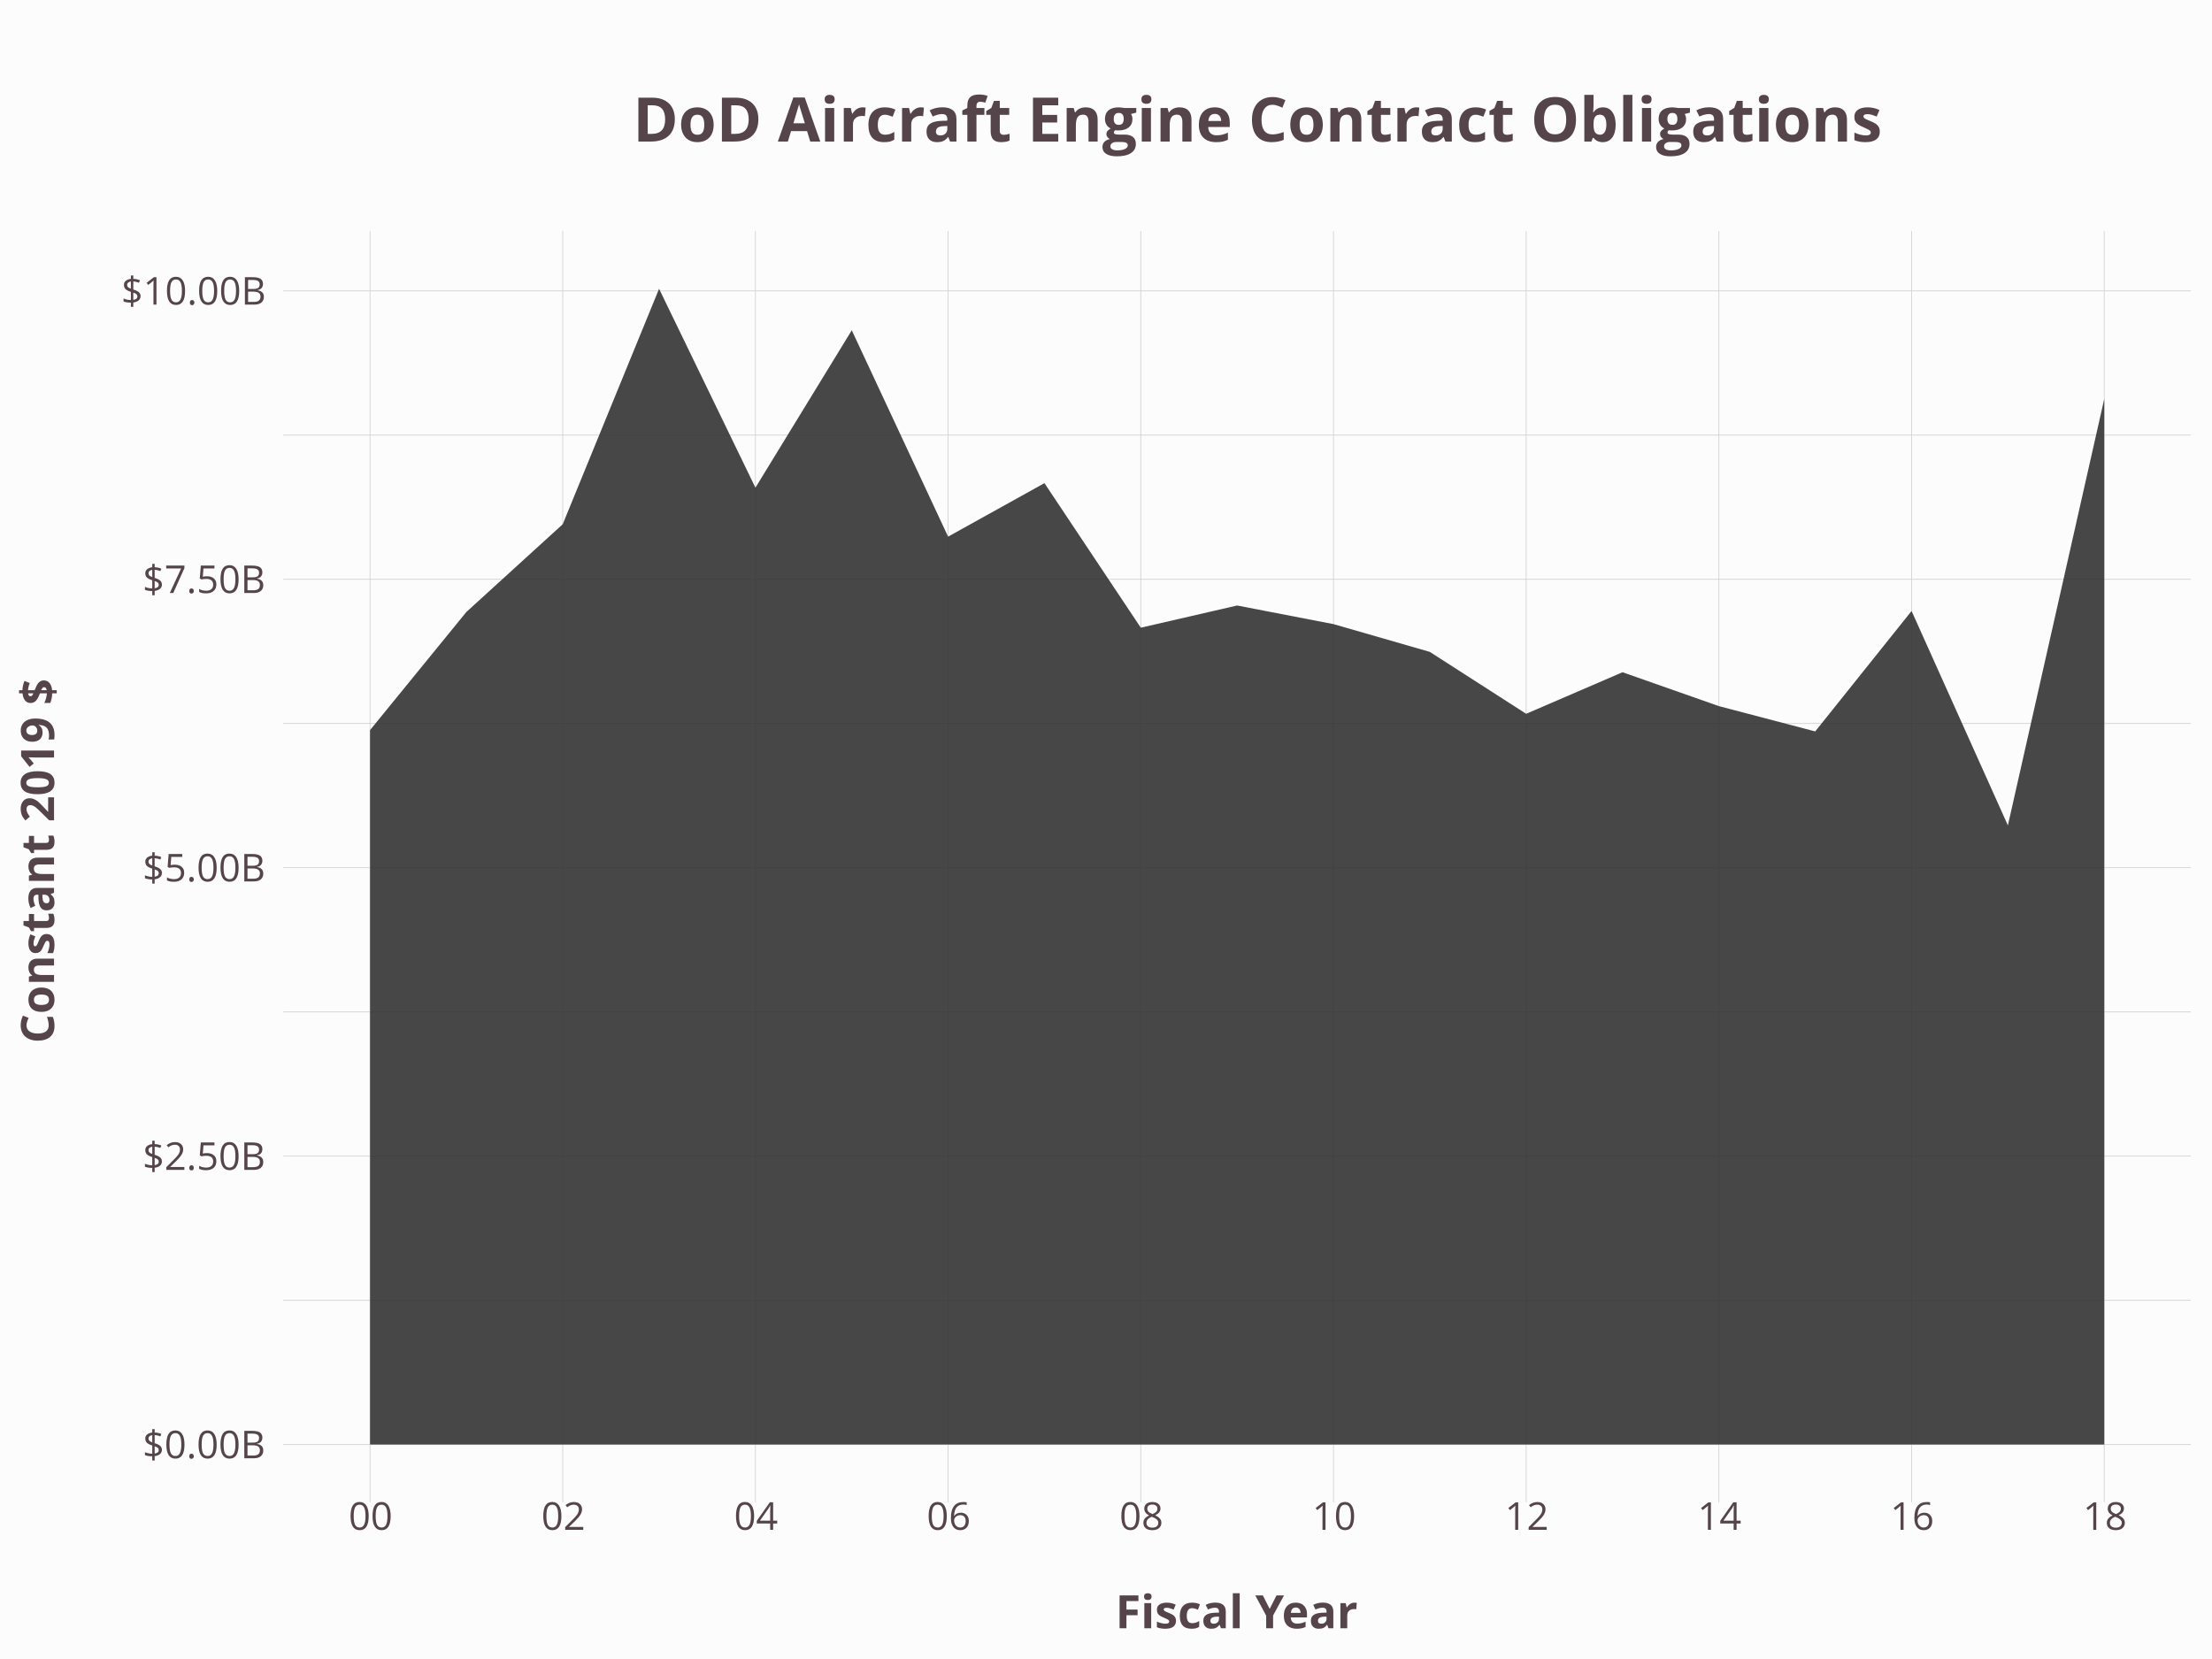
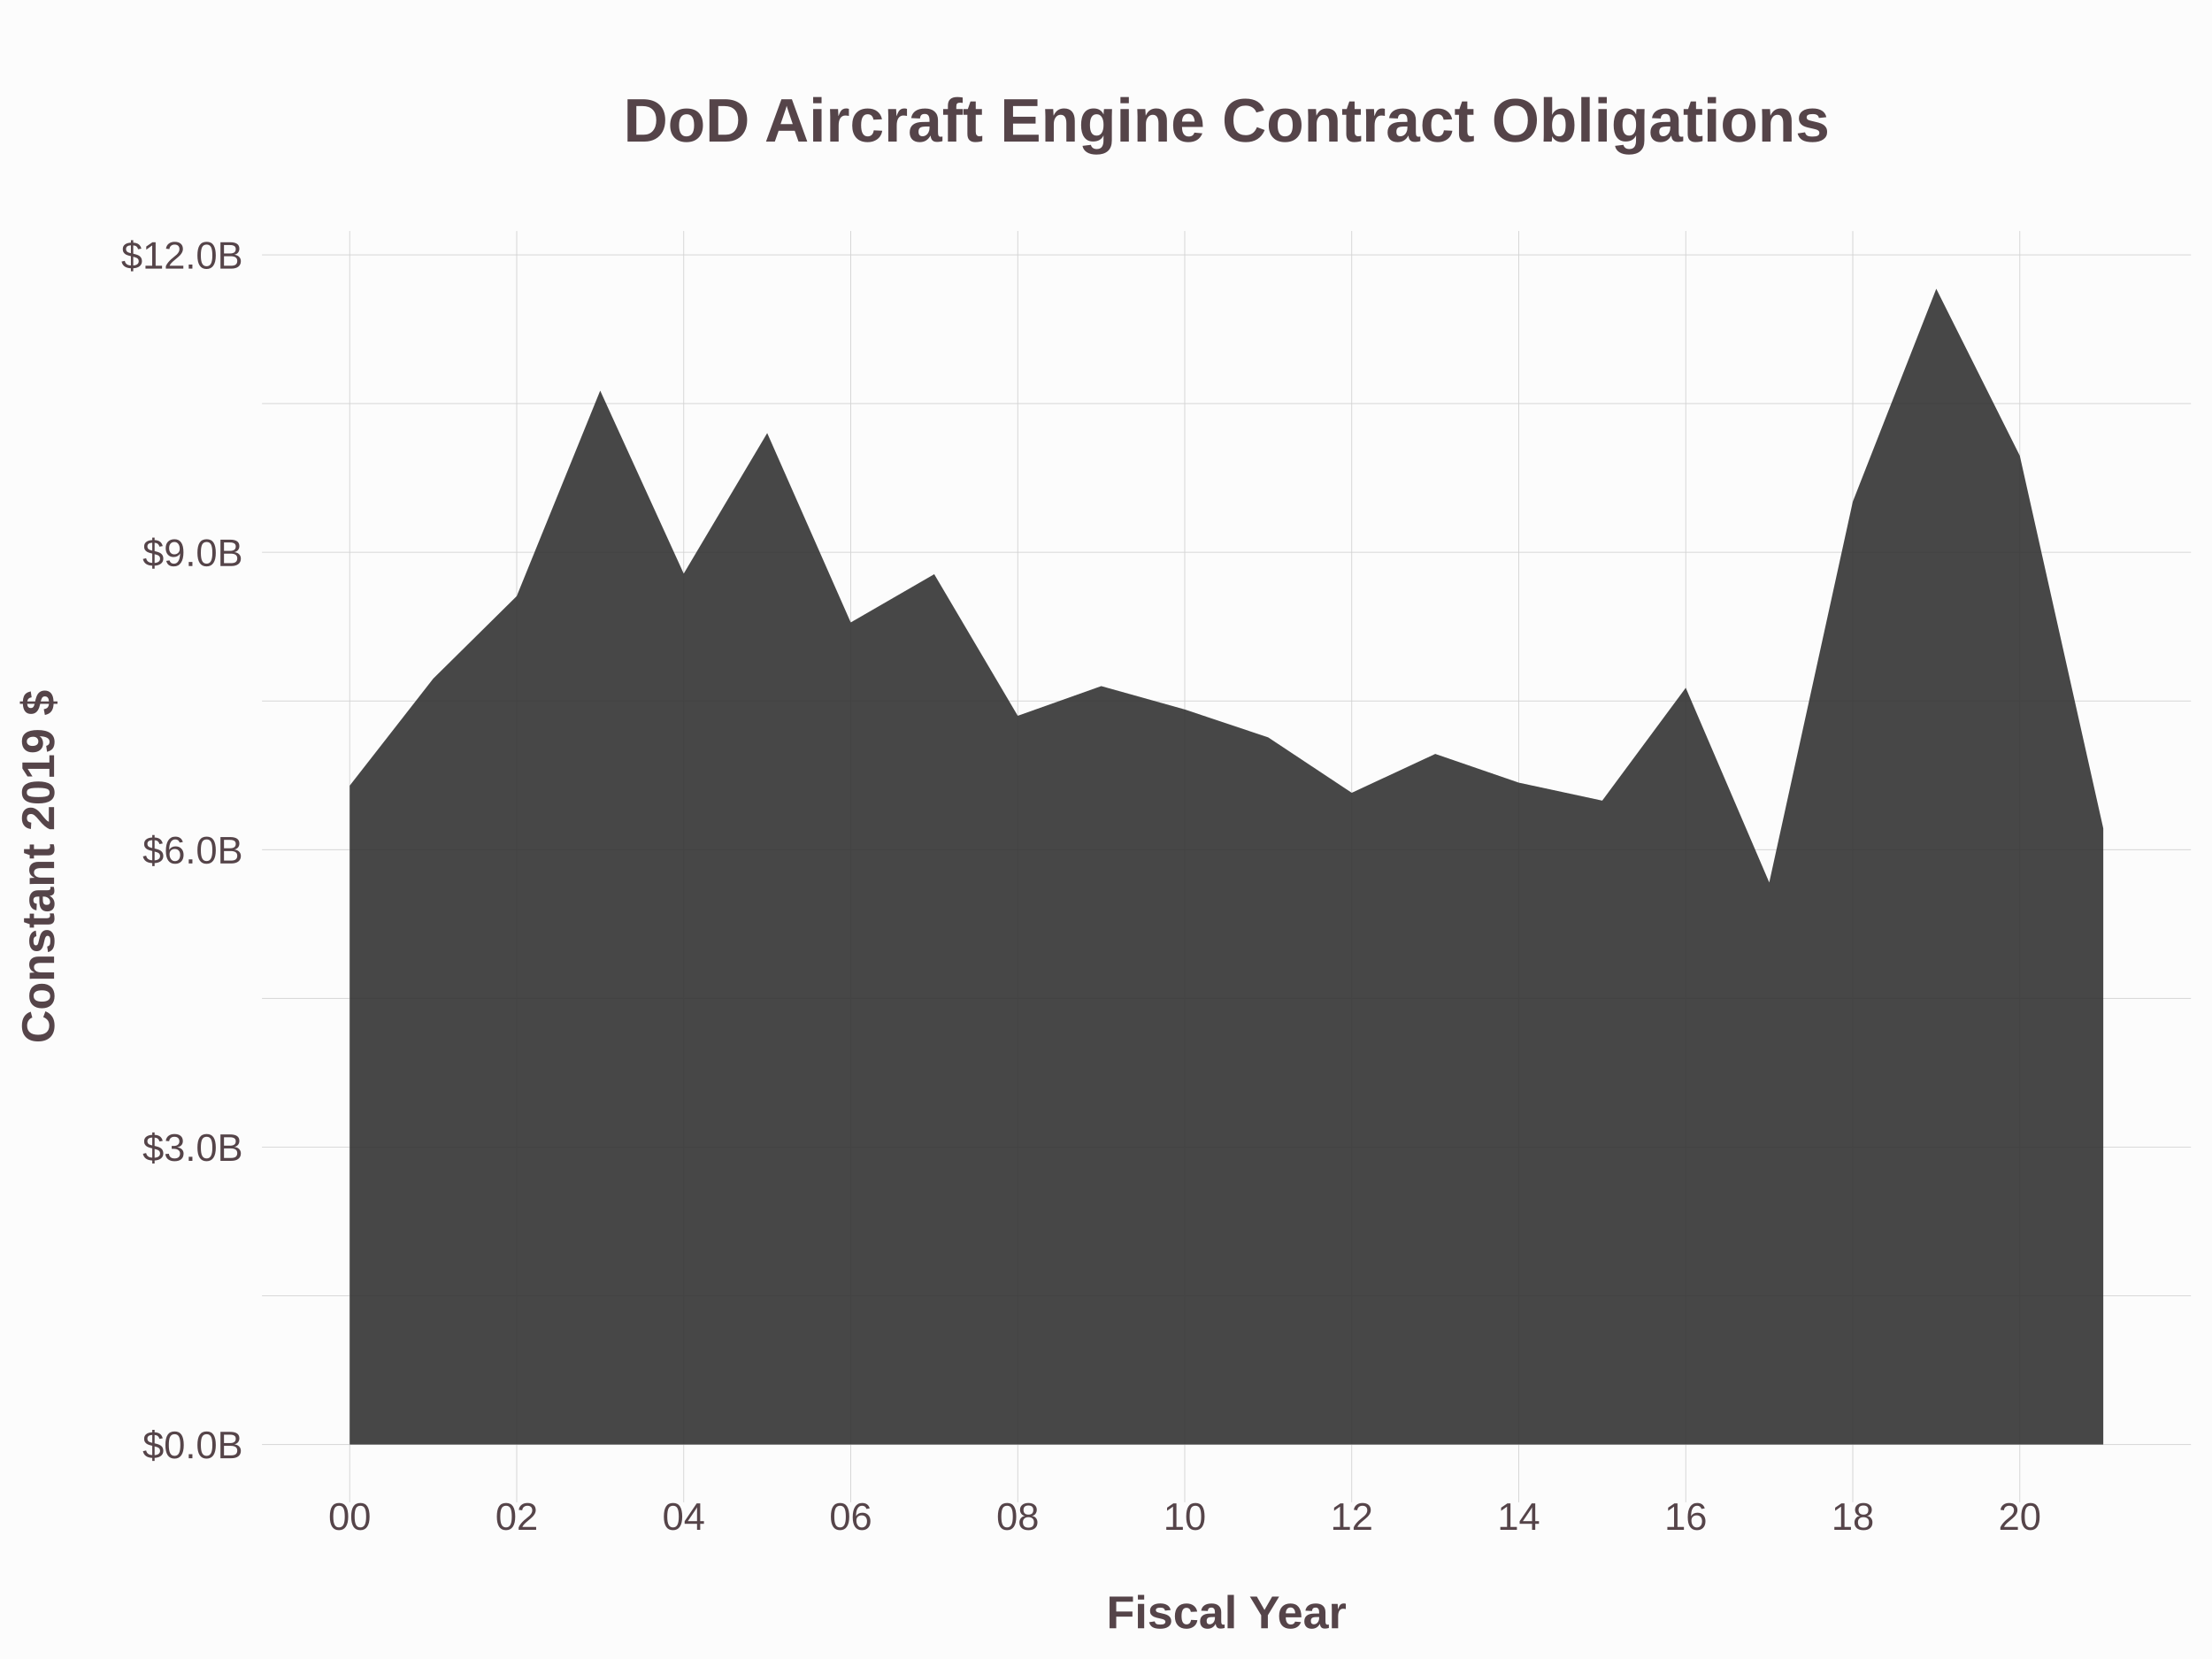
- <svg xmlns="http://www.w3.org/2000/svg" viewBox="0 0 576.00 432.00">
+ <svg xmlns="http://www.w3.org/2000/svg" class="svglite" width="576.00pt" height="432.00pt" viewBox="0 0 576.00 432.00">
  <defs>
    <style type="text/css">
-     line, polyline, polygon, path, rect, circle {
+     .svglite line, .svglite polyline, .svglite polygon, .svglite path, .svglite rect, .svglite circle {
      fill: none;
      stroke: #000000;
      stroke-linecap: round;
      stroke-linejoin: round;
      stroke-miterlimit: 10.00;
    }
+     .svglite text {
+       white-space: pre;
+     }
  </style>
  </defs>
-   <rect width="100%" height="100%" style="stroke: none; fill: #FFFFFF;" />
-   <rect x="0.00" y="0.00" width="576.00" height="432.00" style="stroke-width: 1.07; stroke: #FCFCFC; fill: #FCFCFC;" />
+   <rect width="100%" height="100%" style="stroke: none; fill: #FCFCFC;" />
  <defs>
-     <clipPath id="cpNzMuNzh8NTcwLjUyfDM5MS4yMHw2MC4xNQ==">
-       <rect x="73.78" y="60.15" width="496.74" height="331.05" />
-     </clipPath>
-   </defs>
-   <rect x="73.78" y="60.15" width="496.74" height="331.05" style="stroke-width: 1.07; stroke: #FCFCFC; fill: #FCFCFC;" clip-path="url(#cpNzMuNzh8NTcwLjUyfDM5MS4yMHw2MC4xNQ==)" />
-   <polyline points="73.78,338.60 570.52,338.60 " style="stroke-width: 0.21; stroke: #D3D3D3; stroke-linecap: butt;" clip-path="url(#cpNzMuNzh8NTcwLjUyfDM5MS4yMHw2MC4xNQ==)" />
-   <polyline points="73.78,263.50 570.52,263.50 " style="stroke-width: 0.21; stroke: #D3D3D3; stroke-linecap: butt;" clip-path="url(#cpNzMuNzh8NTcwLjUyfDM5MS4yMHw2MC4xNQ==)" />
-   <polyline points="73.78,188.39 570.52,188.39 " style="stroke-width: 0.21; stroke: #D3D3D3; stroke-linecap: butt;" clip-path="url(#cpNzMuNzh8NTcwLjUyfDM5MS4yMHw2MC4xNQ==)" />
-   <polyline points="73.78,113.29 570.52,113.29 " style="stroke-width: 0.21; stroke: #D3D3D3; stroke-linecap: butt;" clip-path="url(#cpNzMuNzh8NTcwLjUyfDM5MS4yMHw2MC4xNQ==)" />
-   <polyline points="73.78,376.15 570.52,376.15 " style="stroke-width: 0.21; stroke: #D3D3D3; stroke-linecap: butt;" clip-path="url(#cpNzMuNzh8NTcwLjUyfDM5MS4yMHw2MC4xNQ==)" />
-   <polyline points="73.78,301.05 570.52,301.05 " style="stroke-width: 0.21; stroke: #D3D3D3; stroke-linecap: butt;" clip-path="url(#cpNzMuNzh8NTcwLjUyfDM5MS4yMHw2MC4xNQ==)" />
-   <polyline points="73.78,225.94 570.52,225.94 " style="stroke-width: 0.21; stroke: #D3D3D3; stroke-linecap: butt;" clip-path="url(#cpNzMuNzh8NTcwLjUyfDM5MS4yMHw2MC4xNQ==)" />
-   <polyline points="73.78,150.84 570.52,150.84 " style="stroke-width: 0.21; stroke: #D3D3D3; stroke-linecap: butt;" clip-path="url(#cpNzMuNzh8NTcwLjUyfDM5MS4yMHw2MC4xNQ==)" />
-   <polyline points="73.78,75.74 570.52,75.74 " style="stroke-width: 0.21; stroke: #D3D3D3; stroke-linecap: butt;" clip-path="url(#cpNzMuNzh8NTcwLjUyfDM5MS4yMHw2MC4xNQ==)" />
-   <polyline points="96.36,391.20 96.36,60.15 " style="stroke-width: 0.21; stroke: #D3D3D3; stroke-linecap: butt;" clip-path="url(#cpNzMuNzh8NTcwLjUyfDM5MS4yMHw2MC4xNQ==)" />
-   <polyline points="146.53,391.20 146.53,60.15 " style="stroke-width: 0.21; stroke: #D3D3D3; stroke-linecap: butt;" clip-path="url(#cpNzMuNzh8NTcwLjUyfDM5MS4yMHw2MC4xNQ==)" />
-   <polyline points="196.71,391.20 196.71,60.15 " style="stroke-width: 0.21; stroke: #D3D3D3; stroke-linecap: butt;" clip-path="url(#cpNzMuNzh8NTcwLjUyfDM5MS4yMHw2MC4xNQ==)" />
-   <polyline points="246.88,391.20 246.88,60.15 " style="stroke-width: 0.21; stroke: #D3D3D3; stroke-linecap: butt;" clip-path="url(#cpNzMuNzh8NTcwLjUyfDM5MS4yMHw2MC4xNQ==)" />
-   <polyline points="297.06,391.20 297.06,60.15 " style="stroke-width: 0.21; stroke: #D3D3D3; stroke-linecap: butt;" clip-path="url(#cpNzMuNzh8NTcwLjUyfDM5MS4yMHw2MC4xNQ==)" />
-   <polyline points="347.24,391.20 347.24,60.15 " style="stroke-width: 0.21; stroke: #D3D3D3; stroke-linecap: butt;" clip-path="url(#cpNzMuNzh8NTcwLjUyfDM5MS4yMHw2MC4xNQ==)" />
-   <polyline points="397.41,391.20 397.41,60.15 " style="stroke-width: 0.21; stroke: #D3D3D3; stroke-linecap: butt;" clip-path="url(#cpNzMuNzh8NTcwLjUyfDM5MS4yMHw2MC4xNQ==)" />
-   <polyline points="447.59,391.20 447.59,60.15 " style="stroke-width: 0.21; stroke: #D3D3D3; stroke-linecap: butt;" clip-path="url(#cpNzMuNzh8NTcwLjUyfDM5MS4yMHw2MC4xNQ==)" />
-   <polyline points="497.77,391.20 497.77,60.15 " style="stroke-width: 0.21; stroke: #D3D3D3; stroke-linecap: butt;" clip-path="url(#cpNzMuNzh8NTcwLjUyfDM5MS4yMHw2MC4xNQ==)" />
-   <polyline points="547.94,391.20 547.94,60.15 " style="stroke-width: 0.21; stroke: #D3D3D3; stroke-linecap: butt;" clip-path="url(#cpNzMuNzh8NTcwLjUyfDM5MS4yMHw2MC4xNQ==)" />
-   <polygon points="96.36,190.12 121.44,159.36 146.53,136.51 171.62,75.20 196.71,126.99 221.80,86.00 246.88,139.74 271.97,125.81 297.06,163.45 322.15,157.67 347.24,162.52 372.32,169.75 397.41,185.87 422.50,175.05 447.59,183.87 472.68,190.46 497.77,159.10 522.85,214.93 547.94,103.88 547.94,376.15 522.85,376.15 497.77,376.15 472.68,376.15 447.59,376.15 422.50,376.15 397.41,376.15 372.32,376.15 347.24,376.15 322.15,376.15 297.06,376.15 271.97,376.15 246.88,376.15 221.80,376.15 196.71,376.15 171.62,376.15 146.53,376.15 121.44,376.15 96.36,376.15 " style="stroke-width: 1.07; stroke: none; fill: #333333; fill-opacity: 0.90;" clip-path="url(#cpNzMuNzh8NTcwLjUyfDM5MS4yMHw2MC4xNQ==)" />
-   <defs>
-     <clipPath id="cpMC4wMHw1NzYuMDB8NDMyLjAwfDAuMDA=">
+     <clipPath id="cpMC4wMHw1NzYuMDB8MC4wMHw0MzIuMDA=">
      <rect x="0.00" y="0.00" width="576.00" height="432.00" />
    </clipPath>
  </defs>
-   <g clip-path="url(#cpMC4wMHw1NzYuMDB8NDMyLjAwfDAuMDA=)">
-     <text x="37.10" y="379.73" style="font-size: 10.00px; fill: #554449; font-family: Open Sans;" textLength="31.69px" lengthAdjust="spacingAndGlyphs">$0.00B</text>
+   <g clip-path="url(#cpMC4wMHw1NzYuMDB8MC4wMHw0MzIuMDA=)">
+     <rect x="0.00" y="0" width="576.00" height="432.00" style="stroke-width: 1.07; stroke: #FCFCFC; fill: #FCFCFC;" />
  </g>
-   <g clip-path="url(#cpMC4wMHw1NzYuMDB8NDMyLjAwfDAuMDA=)">
-     <text x="37.10" y="304.63" style="font-size: 10.00px; fill: #554449; font-family: Open Sans;" textLength="31.69px" lengthAdjust="spacingAndGlyphs">$2.50B</text>
+   <defs>
+     <clipPath id="cpNjguMjN8NTcwLjUyfDYwLjE1fDM5MS4xOQ==">
+       <rect x="68.23" y="60.15" width="502.29" height="331.04" />
+     </clipPath>
+   </defs>
+   <g clip-path="url(#cpNjguMjN8NTcwLjUyfDYwLjE1fDM5MS4xOQ==)">
+     <rect x="68.23" y="60.15" width="502.29" height="331.04" style="stroke-width: 1.07; stroke: #FCFCFC; fill: #FCFCFC;" />
+     <polyline points="68.23,337.42 570.52,337.42 " style="stroke-width: 0.21; stroke: #D3D3D3; stroke-linecap: butt;" />
+     <polyline points="68.23,259.98 570.52,259.98 " style="stroke-width: 0.21; stroke: #D3D3D3; stroke-linecap: butt;" />
+     <polyline points="68.23,182.54 570.52,182.54 " style="stroke-width: 0.21; stroke: #D3D3D3; stroke-linecap: butt;" />
+     <polyline points="68.23,105.09 570.52,105.09 " style="stroke-width: 0.21; stroke: #D3D3D3; stroke-linecap: butt;" />
+     <polyline points="68.23,376.15 570.52,376.15 " style="stroke-width: 0.21; stroke: #D3D3D3; stroke-linecap: butt;" />
+     <polyline points="68.23,298.70 570.52,298.70 " style="stroke-width: 0.21; stroke: #D3D3D3; stroke-linecap: butt;" />
+     <polyline points="68.23,221.26 570.52,221.26 " style="stroke-width: 0.21; stroke: #D3D3D3; stroke-linecap: butt;" />
+     <polyline points="68.23,143.81 570.52,143.81 " style="stroke-width: 0.21; stroke: #D3D3D3; stroke-linecap: butt;" />
+     <polyline points="68.23,66.37 570.52,66.37 " style="stroke-width: 0.21; stroke: #D3D3D3; stroke-linecap: butt;" />
+     <polyline points="91.06,391.19 91.06,60.15 " style="stroke-width: 0.21; stroke: #D3D3D3; stroke-linecap: butt;" />
+     <polyline points="134.55,391.19 134.55,60.15 " style="stroke-width: 0.21; stroke: #D3D3D3; stroke-linecap: butt;" />
+     <polyline points="178.04,391.19 178.04,60.15 " style="stroke-width: 0.21; stroke: #D3D3D3; stroke-linecap: butt;" />
+     <polyline points="221.53,391.19 221.53,60.15 " style="stroke-width: 0.21; stroke: #D3D3D3; stroke-linecap: butt;" />
+     <polyline points="265.02,391.19 265.02,60.15 " style="stroke-width: 0.21; stroke: #D3D3D3; stroke-linecap: butt;" />
+     <polyline points="308.50,391.19 308.50,60.15 " style="stroke-width: 0.21; stroke: #D3D3D3; stroke-linecap: butt;" />
+     <polyline points="351.99,391.19 351.99,60.15 " style="stroke-width: 0.21; stroke: #D3D3D3; stroke-linecap: butt;" />
+     <polyline points="395.48,391.19 395.48,60.15 " style="stroke-width: 0.21; stroke: #D3D3D3; stroke-linecap: butt;" />
+     <polyline points="438.97,391.19 438.97,60.15 " style="stroke-width: 0.21; stroke: #D3D3D3; stroke-linecap: butt;" />
+     <polyline points="482.46,391.19 482.46,60.15 " style="stroke-width: 0.21; stroke: #D3D3D3; stroke-linecap: butt;" />
+     <polyline points="525.95,391.19 525.95,60.15 " style="stroke-width: 0.21; stroke: #D3D3D3; stroke-linecap: butt;" />
+     <polygon points="91.06,204.58 112.81,176.71 134.55,155.23 156.29,101.72 178.04,149.37 199.78,112.77 221.53,162.08 243.27,149.52 265.02,186.39 286.76,178.66 308.50,184.74 330.25,192.02 351.99,206.44 373.74,196.32 395.48,203.80 417.22,208.48 438.97,179.10 460.71,229.80 482.46,130.64 504.20,75.20 525.95,118.66 547.69,215.71 547.69,376.15 525.95,376.15 504.20,376.15 482.46,376.15 460.71,376.15 438.97,376.15 417.22,376.15 395.48,376.15 373.74,376.15 351.99,376.15 330.25,376.15 308.50,376.15 286.76,376.15 265.02,376.15 243.27,376.15 221.53,376.15 199.78,376.15 178.04,376.15 156.29,376.15 134.55,376.15 112.81,376.15 91.06,376.15 " style="stroke-width: 0.00; stroke: none; fill: #333333; fill-opacity: 0.90;" />
+     <polyline points="91.06,204.58 112.81,176.71 134.55,155.23 156.29,101.72 178.04,149.37 199.78,112.77 221.53,162.08 243.27,149.52 265.02,186.39 286.76,178.66 308.50,184.74 330.25,192.02 351.99,206.44 373.74,196.32 395.48,203.80 417.22,208.48 438.97,179.10 460.71,229.80 482.46,130.64 504.20,75.20 525.95,118.66 547.69,215.71 " style="stroke-width: 1.07; stroke: none;" />
  </g>
-   <g clip-path="url(#cpMC4wMHw1NzYuMDB8NDMyLjAwfDAuMDA=)">
-     <text x="37.10" y="229.52" style="font-size: 10.00px; fill: #554449; font-family: Open Sans;" textLength="31.69px" lengthAdjust="spacingAndGlyphs">$5.00B</text>
-   </g>
-   <g clip-path="url(#cpMC4wMHw1NzYuMDB8NDMyLjAwfDAuMDA=)">
-     <text x="37.10" y="154.42" style="font-size: 10.00px; fill: #554449; font-family: Open Sans;" textLength="31.69px" lengthAdjust="spacingAndGlyphs">$7.50B</text>
-   </g>
-   <g clip-path="url(#cpMC4wMHw1NzYuMDB8NDMyLjAwfDAuMDA=)">
-     <text x="31.54" y="79.32" style="font-size: 10.00px; fill: #554449; font-family: Open Sans;" textLength="37.26px" lengthAdjust="spacingAndGlyphs">$10.00B</text>
-   </g>
-   <polyline points="73.78,376.15 73.78,376.15 " style="stroke-width: 1.07; stroke: #333333; stroke-linecap: butt;" clip-path="url(#cpMC4wMHw1NzYuMDB8NDMyLjAwfDAuMDA=)" />
-   <polyline points="73.78,301.05 73.78,301.05 " style="stroke-width: 1.07; stroke: #333333; stroke-linecap: butt;" clip-path="url(#cpMC4wMHw1NzYuMDB8NDMyLjAwfDAuMDA=)" />
-   <polyline points="73.78,225.94 73.78,225.94 " style="stroke-width: 1.07; stroke: #333333; stroke-linecap: butt;" clip-path="url(#cpMC4wMHw1NzYuMDB8NDMyLjAwfDAuMDA=)" />
-   <polyline points="73.78,150.84 73.78,150.84 " style="stroke-width: 1.07; stroke: #333333; stroke-linecap: butt;" clip-path="url(#cpMC4wMHw1NzYuMDB8NDMyLjAwfDAuMDA=)" />
-   <polyline points="73.78,75.74 73.78,75.74 " style="stroke-width: 1.07; stroke: #333333; stroke-linecap: butt;" clip-path="url(#cpMC4wMHw1NzYuMDB8NDMyLjAwfDAuMDA=)" />
-   <polyline points="96.36,391.20 96.36,391.20 " style="stroke-width: 1.07; stroke: #333333; stroke-linecap: butt;" clip-path="url(#cpMC4wMHw1NzYuMDB8NDMyLjAwfDAuMDA=)" />
-   <polyline points="146.53,391.20 146.53,391.20 " style="stroke-width: 1.07; stroke: #333333; stroke-linecap: butt;" clip-path="url(#cpMC4wMHw1NzYuMDB8NDMyLjAwfDAuMDA=)" />
-   <polyline points="196.71,391.20 196.71,391.20 " style="stroke-width: 1.07; stroke: #333333; stroke-linecap: butt;" clip-path="url(#cpMC4wMHw1NzYuMDB8NDMyLjAwfDAuMDA=)" />
-   <polyline points="246.88,391.20 246.88,391.20 " style="stroke-width: 1.07; stroke: #333333; stroke-linecap: butt;" clip-path="url(#cpMC4wMHw1NzYuMDB8NDMyLjAwfDAuMDA=)" />
-   <polyline points="297.06,391.20 297.06,391.20 " style="stroke-width: 1.07; stroke: #333333; stroke-linecap: butt;" clip-path="url(#cpMC4wMHw1NzYuMDB8NDMyLjAwfDAuMDA=)" />
-   <polyline points="347.24,391.20 347.24,391.20 " style="stroke-width: 1.07; stroke: #333333; stroke-linecap: butt;" clip-path="url(#cpMC4wMHw1NzYuMDB8NDMyLjAwfDAuMDA=)" />
-   <polyline points="397.41,391.20 397.41,391.20 " style="stroke-width: 1.07; stroke: #333333; stroke-linecap: butt;" clip-path="url(#cpMC4wMHw1NzYuMDB8NDMyLjAwfDAuMDA=)" />
-   <polyline points="447.59,391.20 447.59,391.20 " style="stroke-width: 1.07; stroke: #333333; stroke-linecap: butt;" clip-path="url(#cpMC4wMHw1NzYuMDB8NDMyLjAwfDAuMDA=)" />
-   <polyline points="497.77,391.20 497.77,391.20 " style="stroke-width: 1.07; stroke: #333333; stroke-linecap: butt;" clip-path="url(#cpMC4wMHw1NzYuMDB8NDMyLjAwfDAuMDA=)" />
-   <polyline points="547.94,391.20 547.94,391.20 " style="stroke-width: 1.07; stroke: #333333; stroke-linecap: butt;" clip-path="url(#cpMC4wMHw1NzYuMDB8NDMyLjAwfDAuMDA=)" />
-   <g clip-path="url(#cpMC4wMHw1NzYuMDB8NDMyLjAwfDAuMDA=)">
-     <text x="90.79" y="398.36" style="font-size: 10.00px; fill: #554449; font-family: Open Sans;" textLength="11.12px" lengthAdjust="spacingAndGlyphs">00</text>
-   </g>
-   <g clip-path="url(#cpMC4wMHw1NzYuMDB8NDMyLjAwfDAuMDA=)">
-     <text x="140.97" y="398.36" style="font-size: 10.00px; fill: #554449; font-family: Open Sans;" textLength="11.12px" lengthAdjust="spacingAndGlyphs">02</text>
-   </g>
-   <g clip-path="url(#cpMC4wMHw1NzYuMDB8NDMyLjAwfDAuMDA=)">
-     <text x="191.15" y="398.36" style="font-size: 10.00px; fill: #554449; font-family: Open Sans;" textLength="11.12px" lengthAdjust="spacingAndGlyphs">04</text>
-   </g>
-   <g clip-path="url(#cpMC4wMHw1NzYuMDB8NDMyLjAwfDAuMDA=)">
-     <text x="241.32" y="398.36" style="font-size: 10.00px; fill: #554449; font-family: Open Sans;" textLength="11.12px" lengthAdjust="spacingAndGlyphs">06</text>
-   </g>
-   <g clip-path="url(#cpMC4wMHw1NzYuMDB8NDMyLjAwfDAuMDA=)">
-     <text x="291.50" y="398.36" style="font-size: 10.00px; fill: #554449; font-family: Open Sans;" textLength="11.12px" lengthAdjust="spacingAndGlyphs">08</text>
-   </g>
-   <g clip-path="url(#cpMC4wMHw1NzYuMDB8NDMyLjAwfDAuMDA=)">
-     <text x="341.67" y="398.36" style="font-size: 10.00px; fill: #554449; font-family: Open Sans;" textLength="11.12px" lengthAdjust="spacingAndGlyphs">10</text>
-   </g>
-   <g clip-path="url(#cpMC4wMHw1NzYuMDB8NDMyLjAwfDAuMDA=)">
-     <text x="391.85" y="398.36" style="font-size: 10.00px; fill: #554449; font-family: Open Sans;" textLength="11.12px" lengthAdjust="spacingAndGlyphs">12</text>
-   </g>
-   <g clip-path="url(#cpMC4wMHw1NzYuMDB8NDMyLjAwfDAuMDA=)">
-     <text x="442.03" y="398.36" style="font-size: 10.00px; fill: #554449; font-family: Open Sans;" textLength="11.12px" lengthAdjust="spacingAndGlyphs">14</text>
-   </g>
-   <g clip-path="url(#cpMC4wMHw1NzYuMDB8NDMyLjAwfDAuMDA=)">
-     <text x="492.20" y="398.36" style="font-size: 10.00px; fill: #554449; font-family: Open Sans;" textLength="11.12px" lengthAdjust="spacingAndGlyphs">16</text>
-   </g>
-   <g clip-path="url(#cpMC4wMHw1NzYuMDB8NDMyLjAwfDAuMDA=)">
-     <text x="542.38" y="398.36" style="font-size: 10.00px; fill: #554449; font-family: Open Sans;" textLength="11.12px" lengthAdjust="spacingAndGlyphs">18</text>
-   </g>
-   <g clip-path="url(#cpMC4wMHw1NzYuMDB8NDMyLjAwfDAuMDA=)">
-     <text x="290.46" y="424.00" style="font-size: 12.00px; font-weight: bold; fill: #554449; font-family: Open Sans;" textLength="63.38px" lengthAdjust="spacingAndGlyphs">Fiscal Year</text>
-   </g>
-   <g clip-path="url(#cpMC4wMHw1NzYuMDB8NDMyLjAwfDAuMDA=)">
-     <text transform="translate(14.07,271.69) rotate(-90)" style="font-size: 12.00px; font-weight: bold; fill: #554449; font-family: Open Sans;" textLength="92.03px" lengthAdjust="spacingAndGlyphs">Constant 2019 $</text>
-   </g>
-   <g clip-path="url(#cpMC4wMHw1NzYuMDB8NDMyLjAwfDAuMDA=)">
-     <text x="164.80" y="36.86" style="font-size: 16.00px; font-weight: bold; fill: #554449; font-family: Open Sans;" textLength="314.69px" lengthAdjust="spacingAndGlyphs">DoD Aircraft Engine Contract Obligations</text>
+   <g clip-path="url(#cpMC4wMHw1NzYuMDB8MC4wMHw0MzIuMDA=)">
+     <text x="63.25" y="379.73" text-anchor="end" style="font-size: 10.00px;fill: #554449; font-family: &quot;Arial&quot;;" textLength="26.14px" lengthAdjust="spacingAndGlyphs">$0.0B</text>
+     <text x="63.25" y="302.28" text-anchor="end" style="font-size: 10.00px;fill: #554449; font-family: &quot;Arial&quot;;" textLength="26.14px" lengthAdjust="spacingAndGlyphs">$3.0B</text>
+     <text x="63.25" y="224.84" text-anchor="end" style="font-size: 10.00px;fill: #554449; font-family: &quot;Arial&quot;;" textLength="26.14px" lengthAdjust="spacingAndGlyphs">$6.0B</text>
+     <text x="63.25" y="147.40" text-anchor="end" style="font-size: 10.00px;fill: #554449; font-family: &quot;Arial&quot;;" textLength="26.14px" lengthAdjust="spacingAndGlyphs">$9.0B</text>
+     <text x="63.25" y="69.95" text-anchor="end" style="font-size: 10.00px;fill: #554449; font-family: &quot;Arial&quot;;" textLength="31.71px" lengthAdjust="spacingAndGlyphs">$12.0B</text>
+     <polyline points="68.23,376.15 68.23,376.15 " style="stroke-width: 1.07; stroke: #333333; stroke-linecap: butt;" />
+     <polyline points="68.23,298.70 68.23,298.70 " style="stroke-width: 1.07; stroke: #333333; stroke-linecap: butt;" />
+     <polyline points="68.23,221.26 68.23,221.26 " style="stroke-width: 1.07; stroke: #333333; stroke-linecap: butt;" />
+     <polyline points="68.23,143.81 68.23,143.81 " style="stroke-width: 1.07; stroke: #333333; stroke-linecap: butt;" />
+     <polyline points="68.23,66.37 68.23,66.37 " style="stroke-width: 1.07; stroke: #333333; stroke-linecap: butt;" />
+     <polyline points="91.06,391.19 91.06,391.19 " style="stroke-width: 1.07; stroke: #333333; stroke-linecap: butt;" />
+     <polyline points="134.55,391.19 134.55,391.19 " style="stroke-width: 1.07; stroke: #333333; stroke-linecap: butt;" />
+     <polyline points="178.04,391.19 178.04,391.19 " style="stroke-width: 1.07; stroke: #333333; stroke-linecap: butt;" />
+     <polyline points="221.53,391.19 221.53,391.19 " style="stroke-width: 1.07; stroke: #333333; stroke-linecap: butt;" />
+     <polyline points="265.02,391.19 265.02,391.19 " style="stroke-width: 1.07; stroke: #333333; stroke-linecap: butt;" />
+     <polyline points="308.50,391.19 308.50,391.19 " style="stroke-width: 1.07; stroke: #333333; stroke-linecap: butt;" />
+     <polyline points="351.99,391.19 351.99,391.19 " style="stroke-width: 1.07; stroke: #333333; stroke-linecap: butt;" />
+     <polyline points="395.48,391.19 395.48,391.19 " style="stroke-width: 1.07; stroke: #333333; stroke-linecap: butt;" />
+     <polyline points="438.97,391.19 438.97,391.19 " style="stroke-width: 1.07; stroke: #333333; stroke-linecap: butt;" />
+     <polyline points="482.46,391.19 482.46,391.19 " style="stroke-width: 1.07; stroke: #333333; stroke-linecap: butt;" />
+     <polyline points="525.95,391.19 525.95,391.19 " style="stroke-width: 1.07; stroke: #333333; stroke-linecap: butt;" />
+     <text x="91.06" y="398.36" text-anchor="middle" style="font-size: 10.00px;fill: #554449; font-family: &quot;Arial&quot;;" textLength="11.13px" lengthAdjust="spacingAndGlyphs">00</text>
+     <text x="134.55" y="398.36" text-anchor="middle" style="font-size: 10.00px;fill: #554449; font-family: &quot;Arial&quot;;" textLength="11.13px" lengthAdjust="spacingAndGlyphs">02</text>
+     <text x="178.04" y="398.36" text-anchor="middle" style="font-size: 10.00px;fill: #554449; font-family: &quot;Arial&quot;;" textLength="11.13px" lengthAdjust="spacingAndGlyphs">04</text>
+     <text x="221.53" y="398.36" text-anchor="middle" style="font-size: 10.00px;fill: #554449; font-family: &quot;Arial&quot;;" textLength="11.13px" lengthAdjust="spacingAndGlyphs">06</text>
+     <text x="265.02" y="398.36" text-anchor="middle" style="font-size: 10.00px;fill: #554449; font-family: &quot;Arial&quot;;" textLength="11.13px" lengthAdjust="spacingAndGlyphs">08</text>
+     <text x="308.50" y="398.36" text-anchor="middle" style="font-size: 10.00px;fill: #554449; font-family: &quot;Arial&quot;;" textLength="11.13px" lengthAdjust="spacingAndGlyphs">10</text>
+     <text x="351.99" y="398.36" text-anchor="middle" style="font-size: 10.00px;fill: #554449; font-family: &quot;Arial&quot;;" textLength="11.13px" lengthAdjust="spacingAndGlyphs">12</text>
+     <text x="395.48" y="398.36" text-anchor="middle" style="font-size: 10.00px;fill: #554449; font-family: &quot;Arial&quot;;" textLength="11.13px" lengthAdjust="spacingAndGlyphs">14</text>
+     <text x="438.97" y="398.36" text-anchor="middle" style="font-size: 10.00px;fill: #554449; font-family: &quot;Arial&quot;;" textLength="11.13px" lengthAdjust="spacingAndGlyphs">16</text>
+     <text x="482.46" y="398.36" text-anchor="middle" style="font-size: 10.00px;fill: #554449; font-family: &quot;Arial&quot;;" textLength="11.13px" lengthAdjust="spacingAndGlyphs">18</text>
+     <text x="525.95" y="398.36" text-anchor="middle" style="font-size: 10.00px;fill: #554449; font-family: &quot;Arial&quot;;" textLength="11.13px" lengthAdjust="spacingAndGlyphs">20</text>
+     <text x="319.38" y="424.00" text-anchor="middle" style="font-size: 12.00px; font-weight: bold;fill: #554449; font-family: &quot;Arial&quot;;" textLength="62.50px" lengthAdjust="spacingAndGlyphs">Fiscal Year</text>
+     <text transform="translate(14.08,225.67) rotate(-90)" text-anchor="middle" style="font-size: 12.00px; font-weight: bold;fill: #554449; font-family: &quot;Arial&quot;;" textLength="92.04px" lengthAdjust="spacingAndGlyphs">Constant 2019 $</text>
+     <text x="319.38" y="36.86" text-anchor="middle" style="font-size: 16.00px; font-weight: bold;fill: #554449; font-family: &quot;Arial&quot;;" textLength="314.05px" lengthAdjust="spacingAndGlyphs">DoD Aircraft Engine Contract Obligations</text>
  </g>
</svg>
